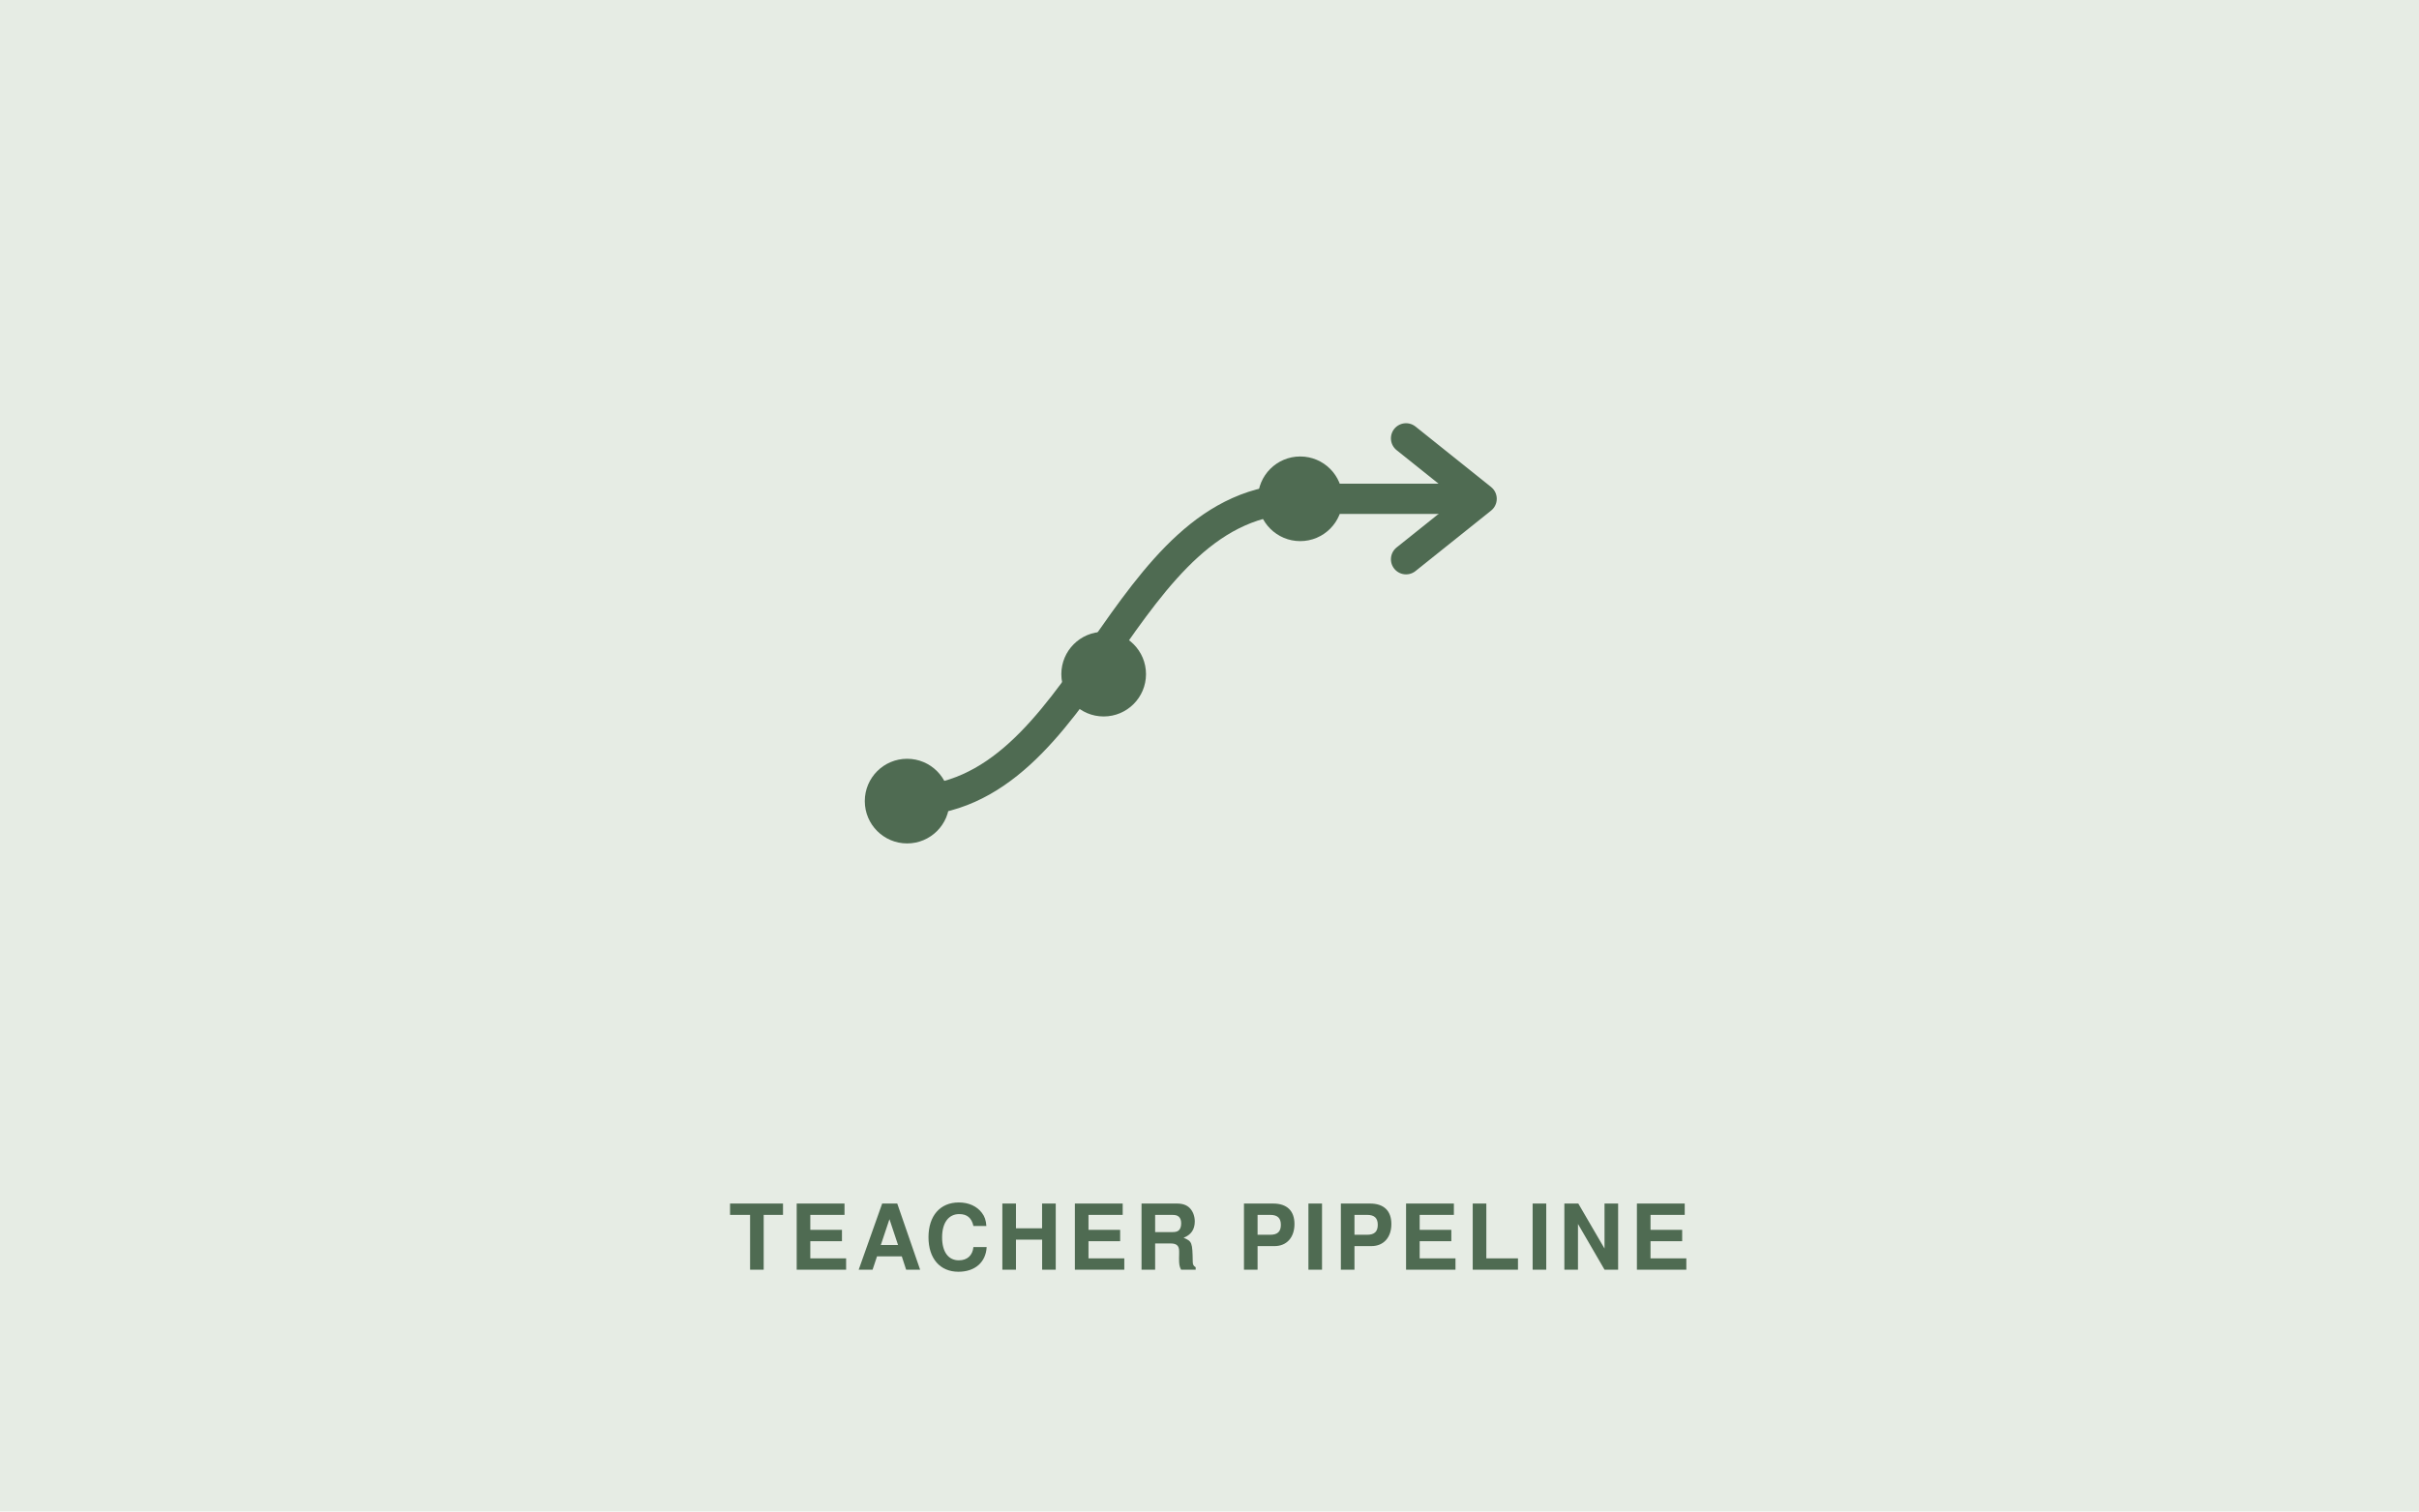
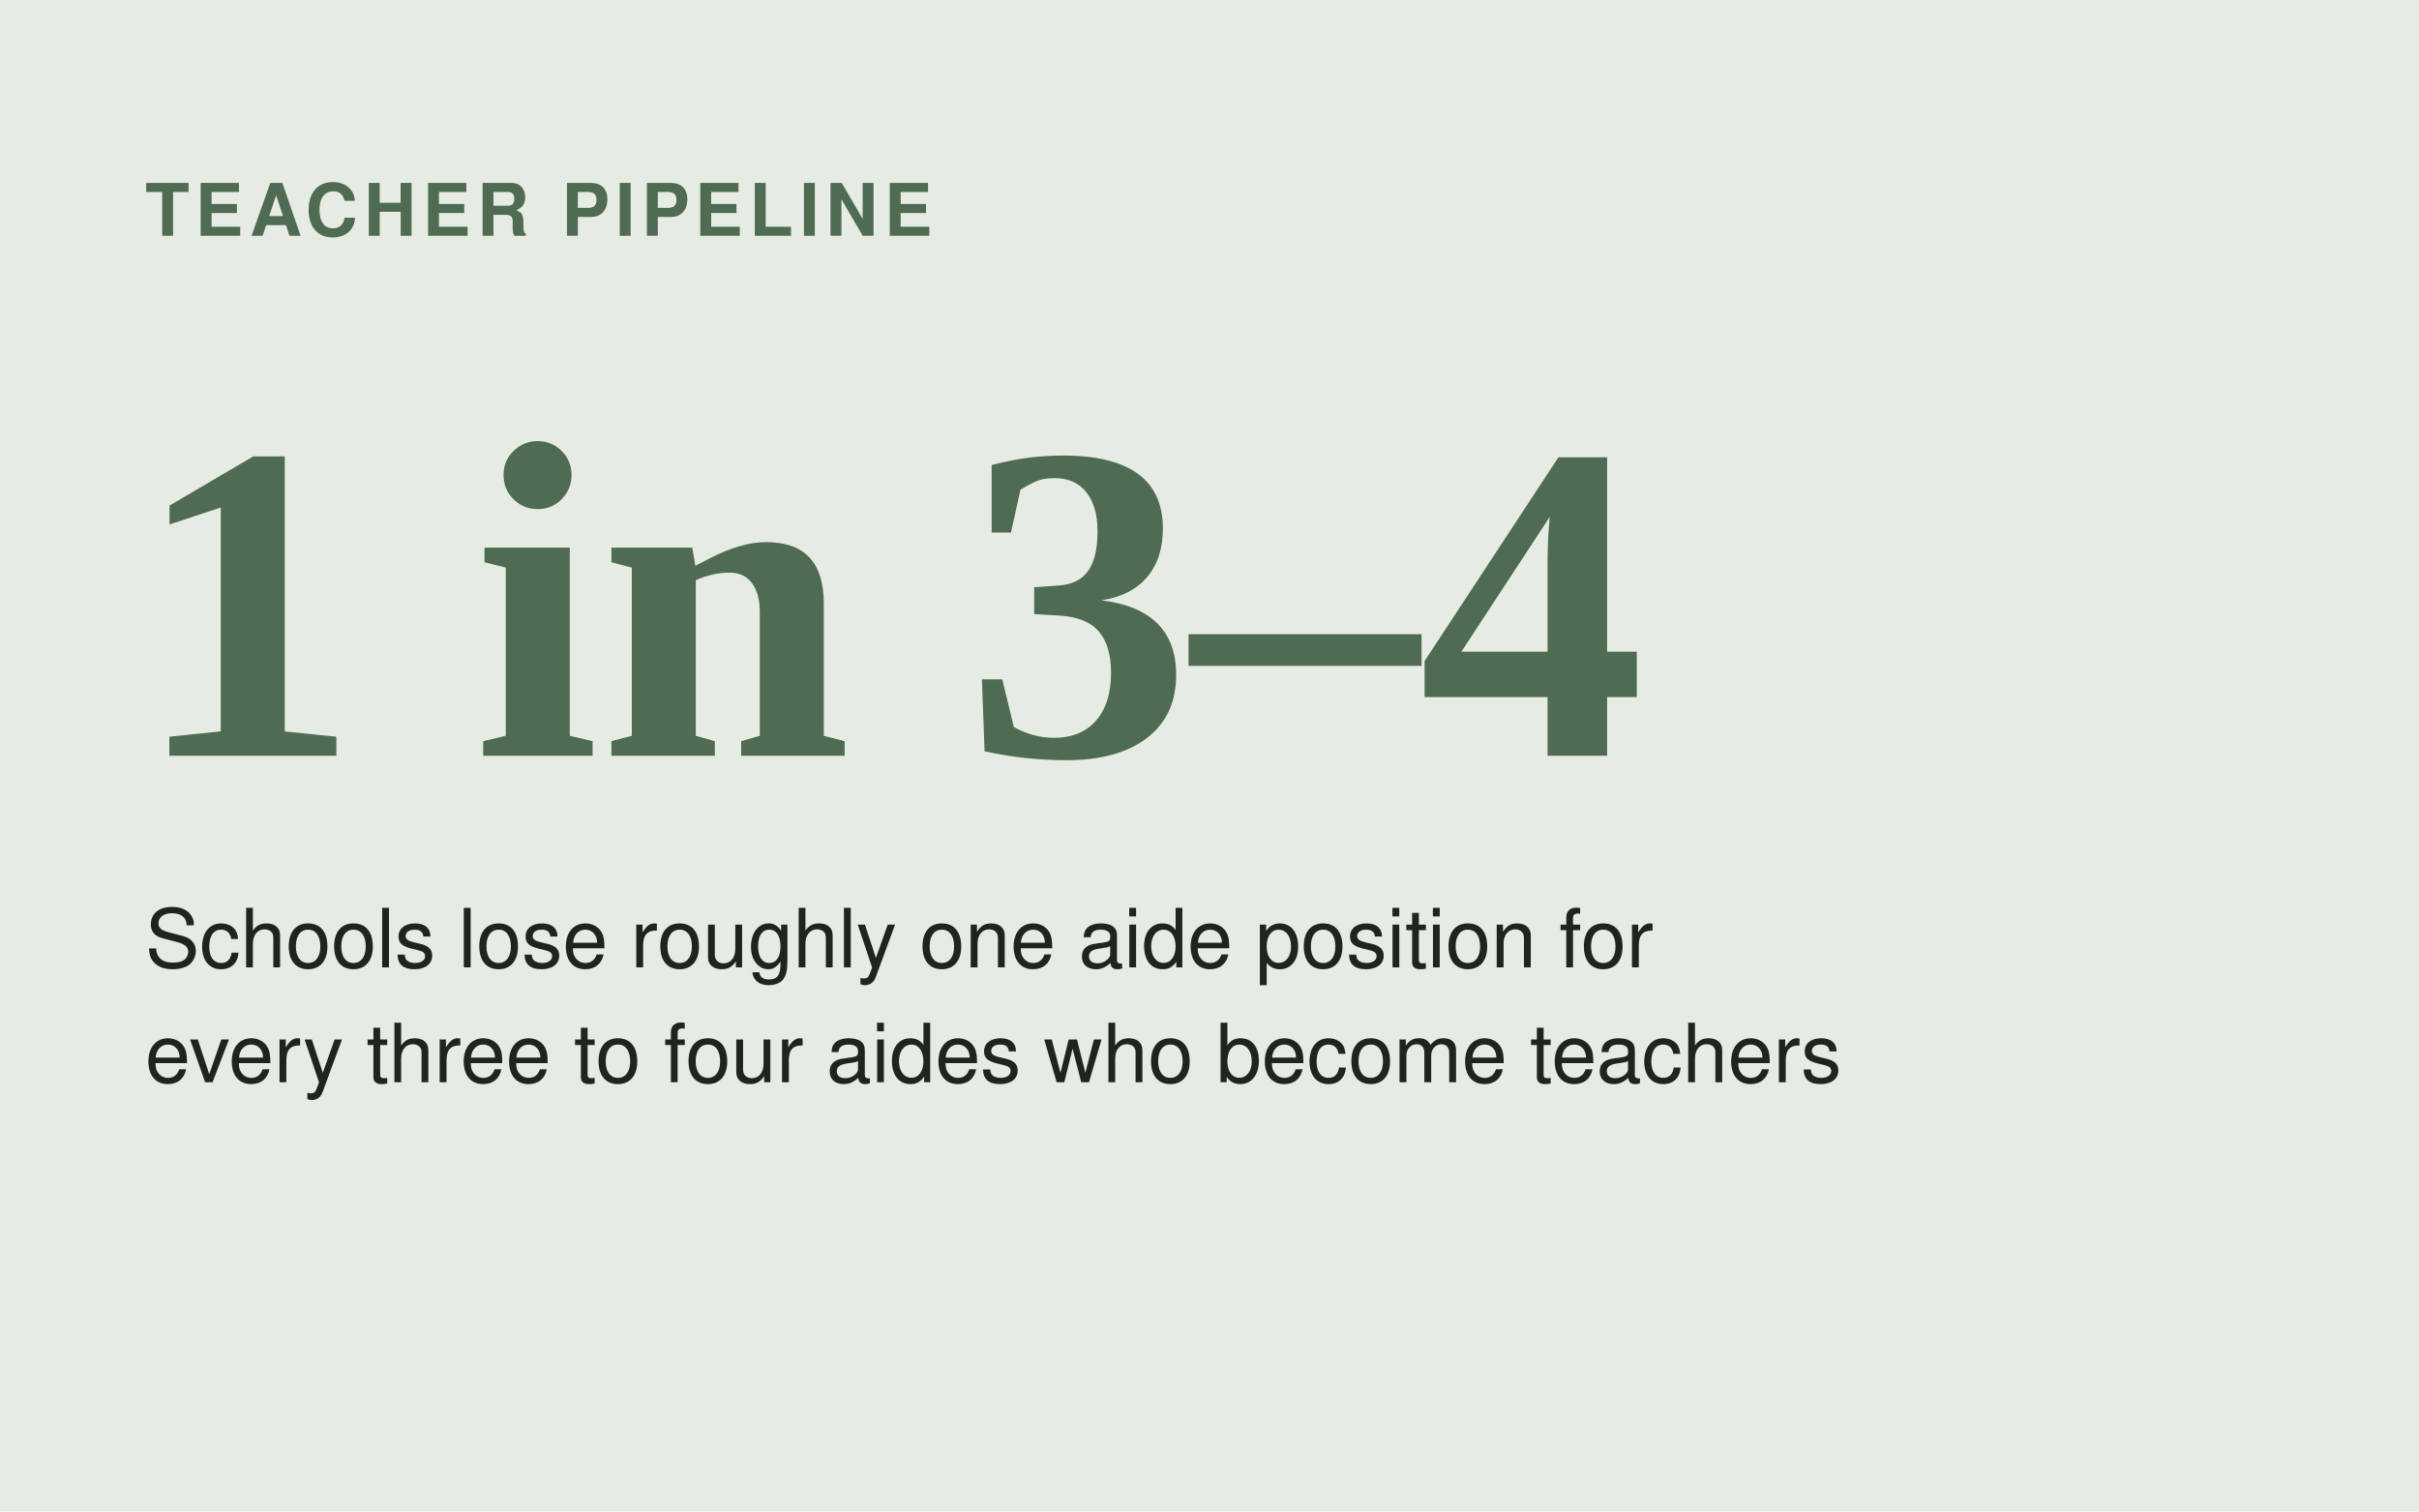
<svg xmlns="http://www.w3.org/2000/svg" viewBox="0 0 800 500" width="800" height="500" role="img">
  <rect width="800" height="500" fill="#E6ECE4" />
-   <g transform="translate(280,95)" fill="none" stroke="#4F6B52" stroke-width="10" stroke-linecap="round" stroke-linejoin="round">
-     <path d="M20 170 C 80 170, 90 70, 150 70 L 205 70" />
-     <path d="M185 50 L 210 70 L 185 90" />
-     <circle cx="20" cy="170" r="14" fill="#4F6B52" stroke="none" />
-     <circle cx="85" cy="128" r="14" fill="#4F6B52" stroke="none" />
-     <circle cx="150" cy="70" r="14" fill="#4F6B52" stroke="none" />
-   </g>
-   <text x="400" y="420" text-anchor="middle" font-family="'Helvetica Neue', Helvetica, Arial, sans-serif" font-size="30" font-weight="600" letter-spacing="2" fill="#4F6B52">TEACHER PIPELINE</text>
+   <text x="48" y="78" font-family="'Helvetica Neue', Helvetica, Arial, sans-serif" font-size="24" font-weight="600" letter-spacing="2" fill="#4F6B52">TEACHER PIPELINE</text>
+   <text x="44" y="250" font-family="Georgia, 'Times New Roman', serif" font-size="150" font-weight="700" fill="#4F6B52">1 in 3–4</text>
+   <text x="48" y="320" font-family="'Helvetica Neue', Helvetica, Arial, sans-serif" font-size="27" fill="#1F2421">Schools lose roughly one aide position for</text>
+   <text x="48" y="358" font-family="'Helvetica Neue', Helvetica, Arial, sans-serif" font-size="27" fill="#1F2421">every three to four aides who become teachers</text>
</svg>
